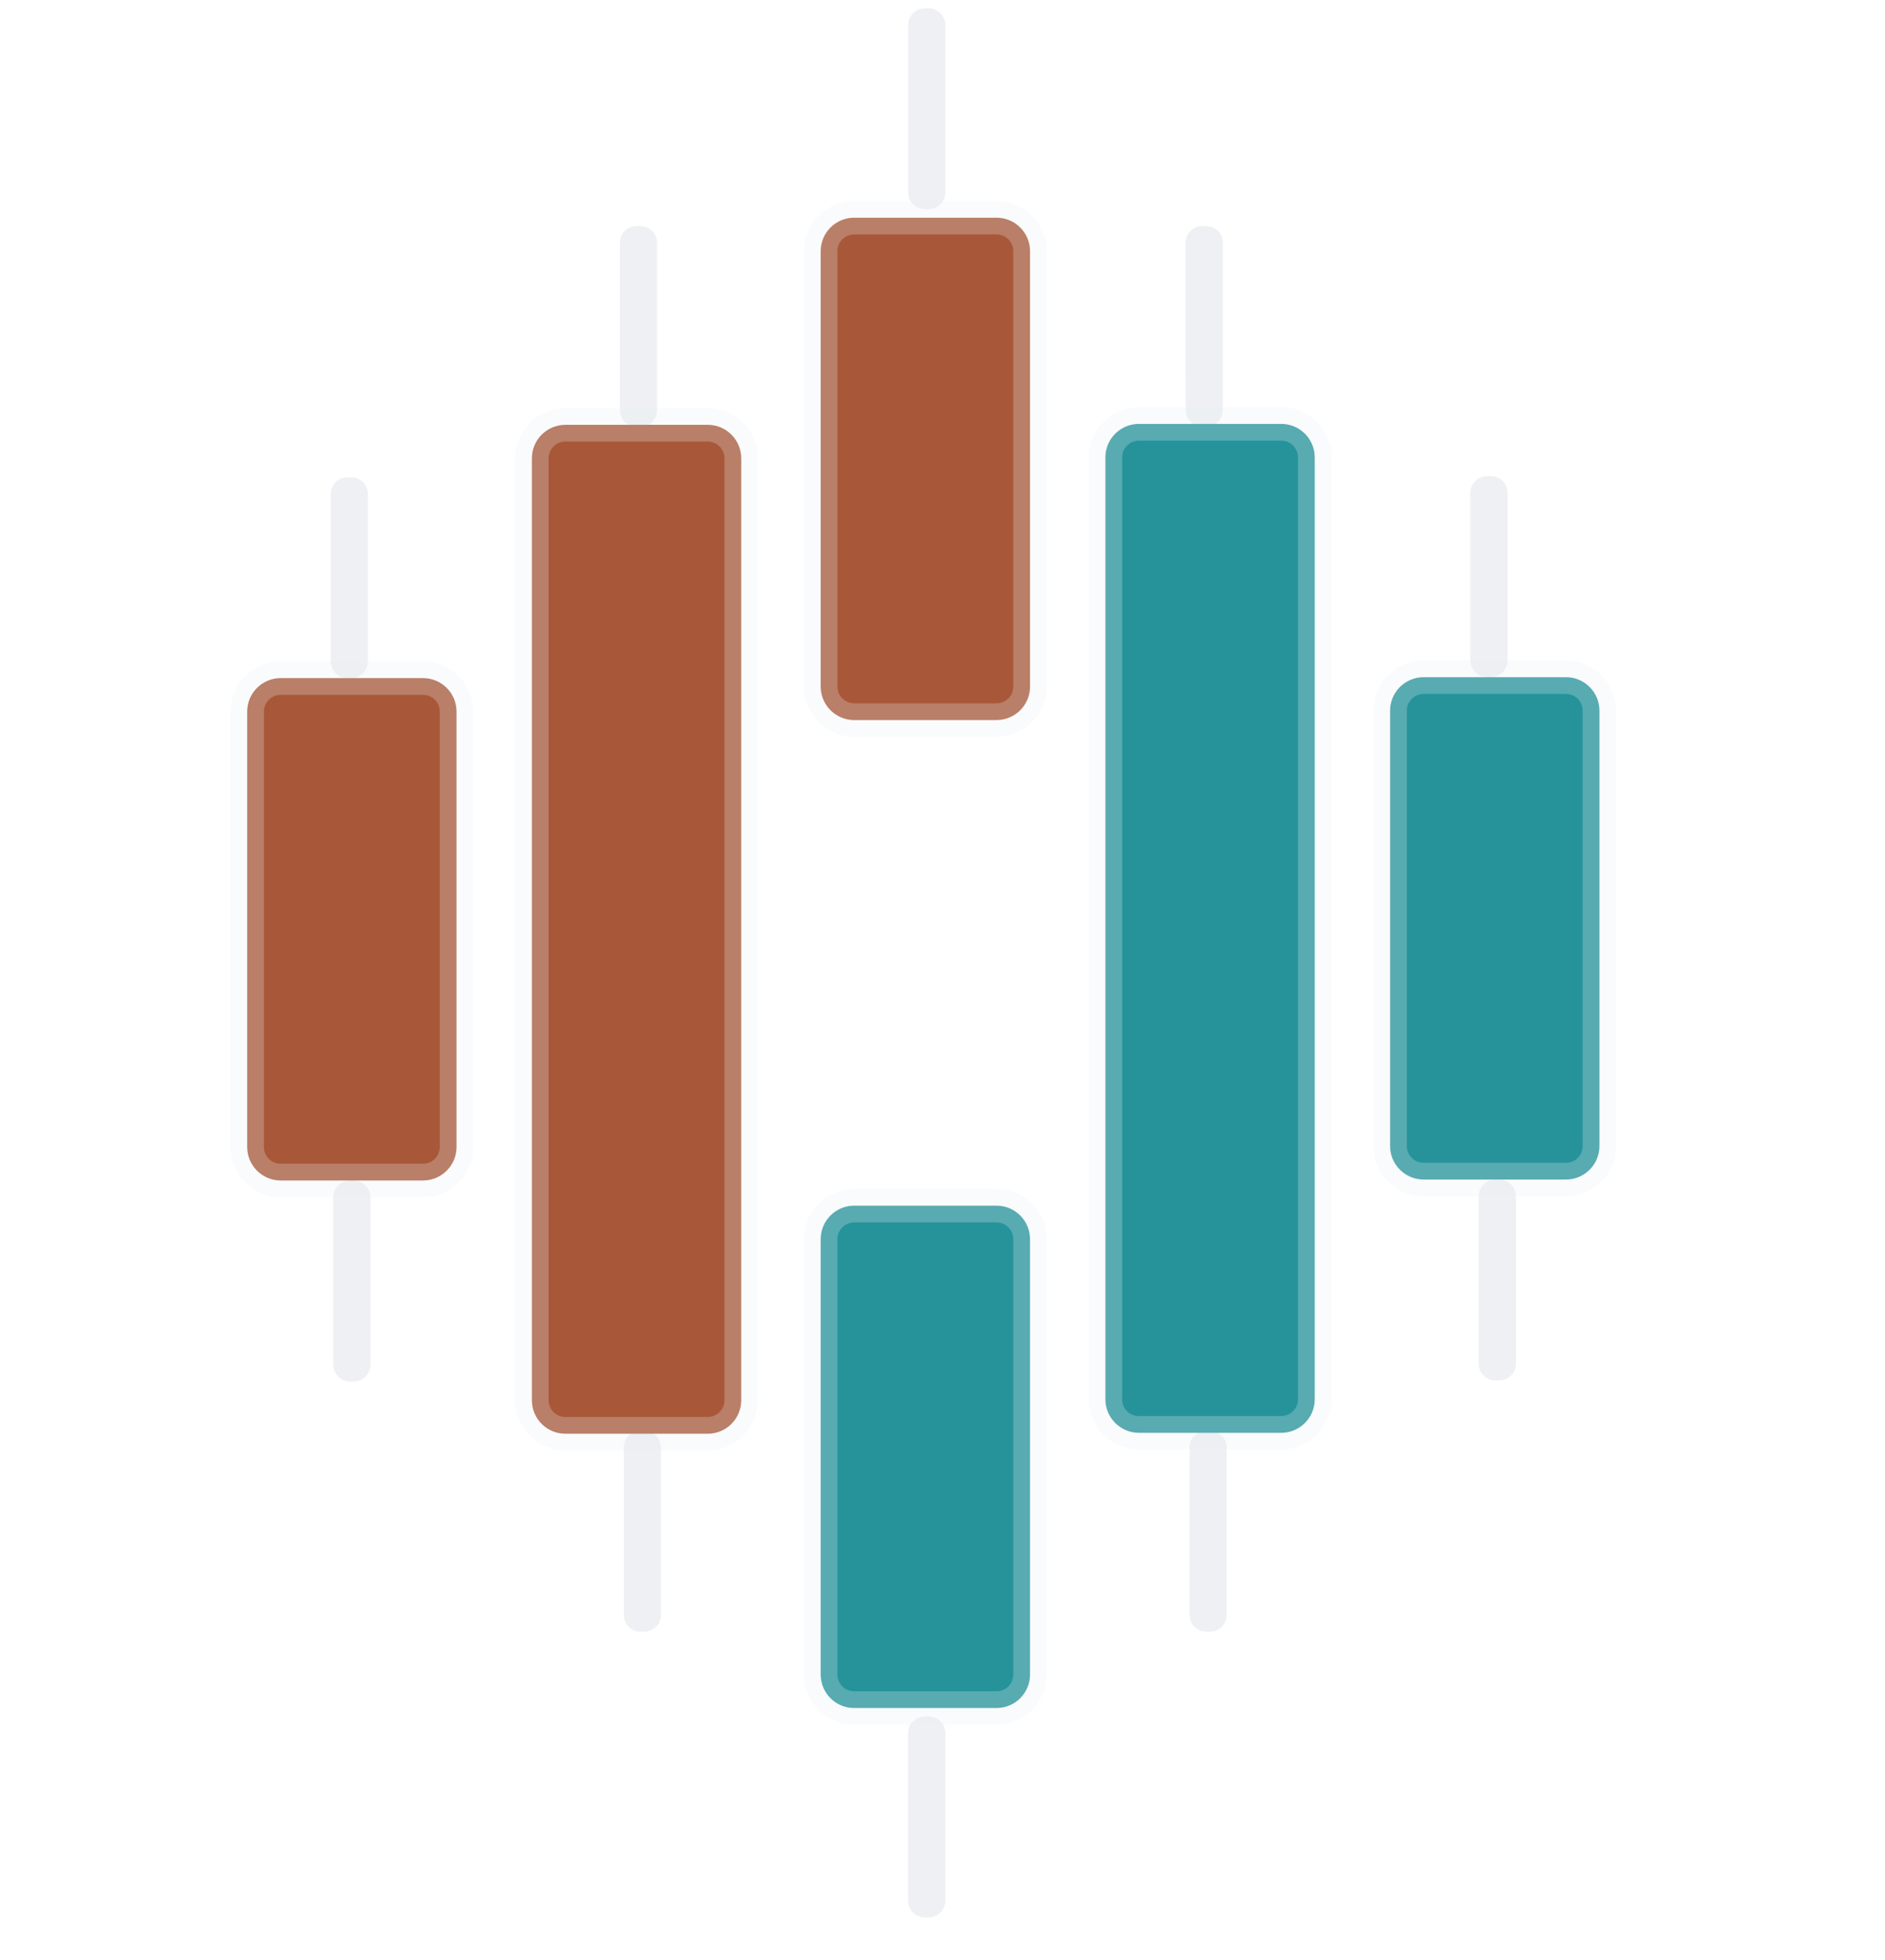
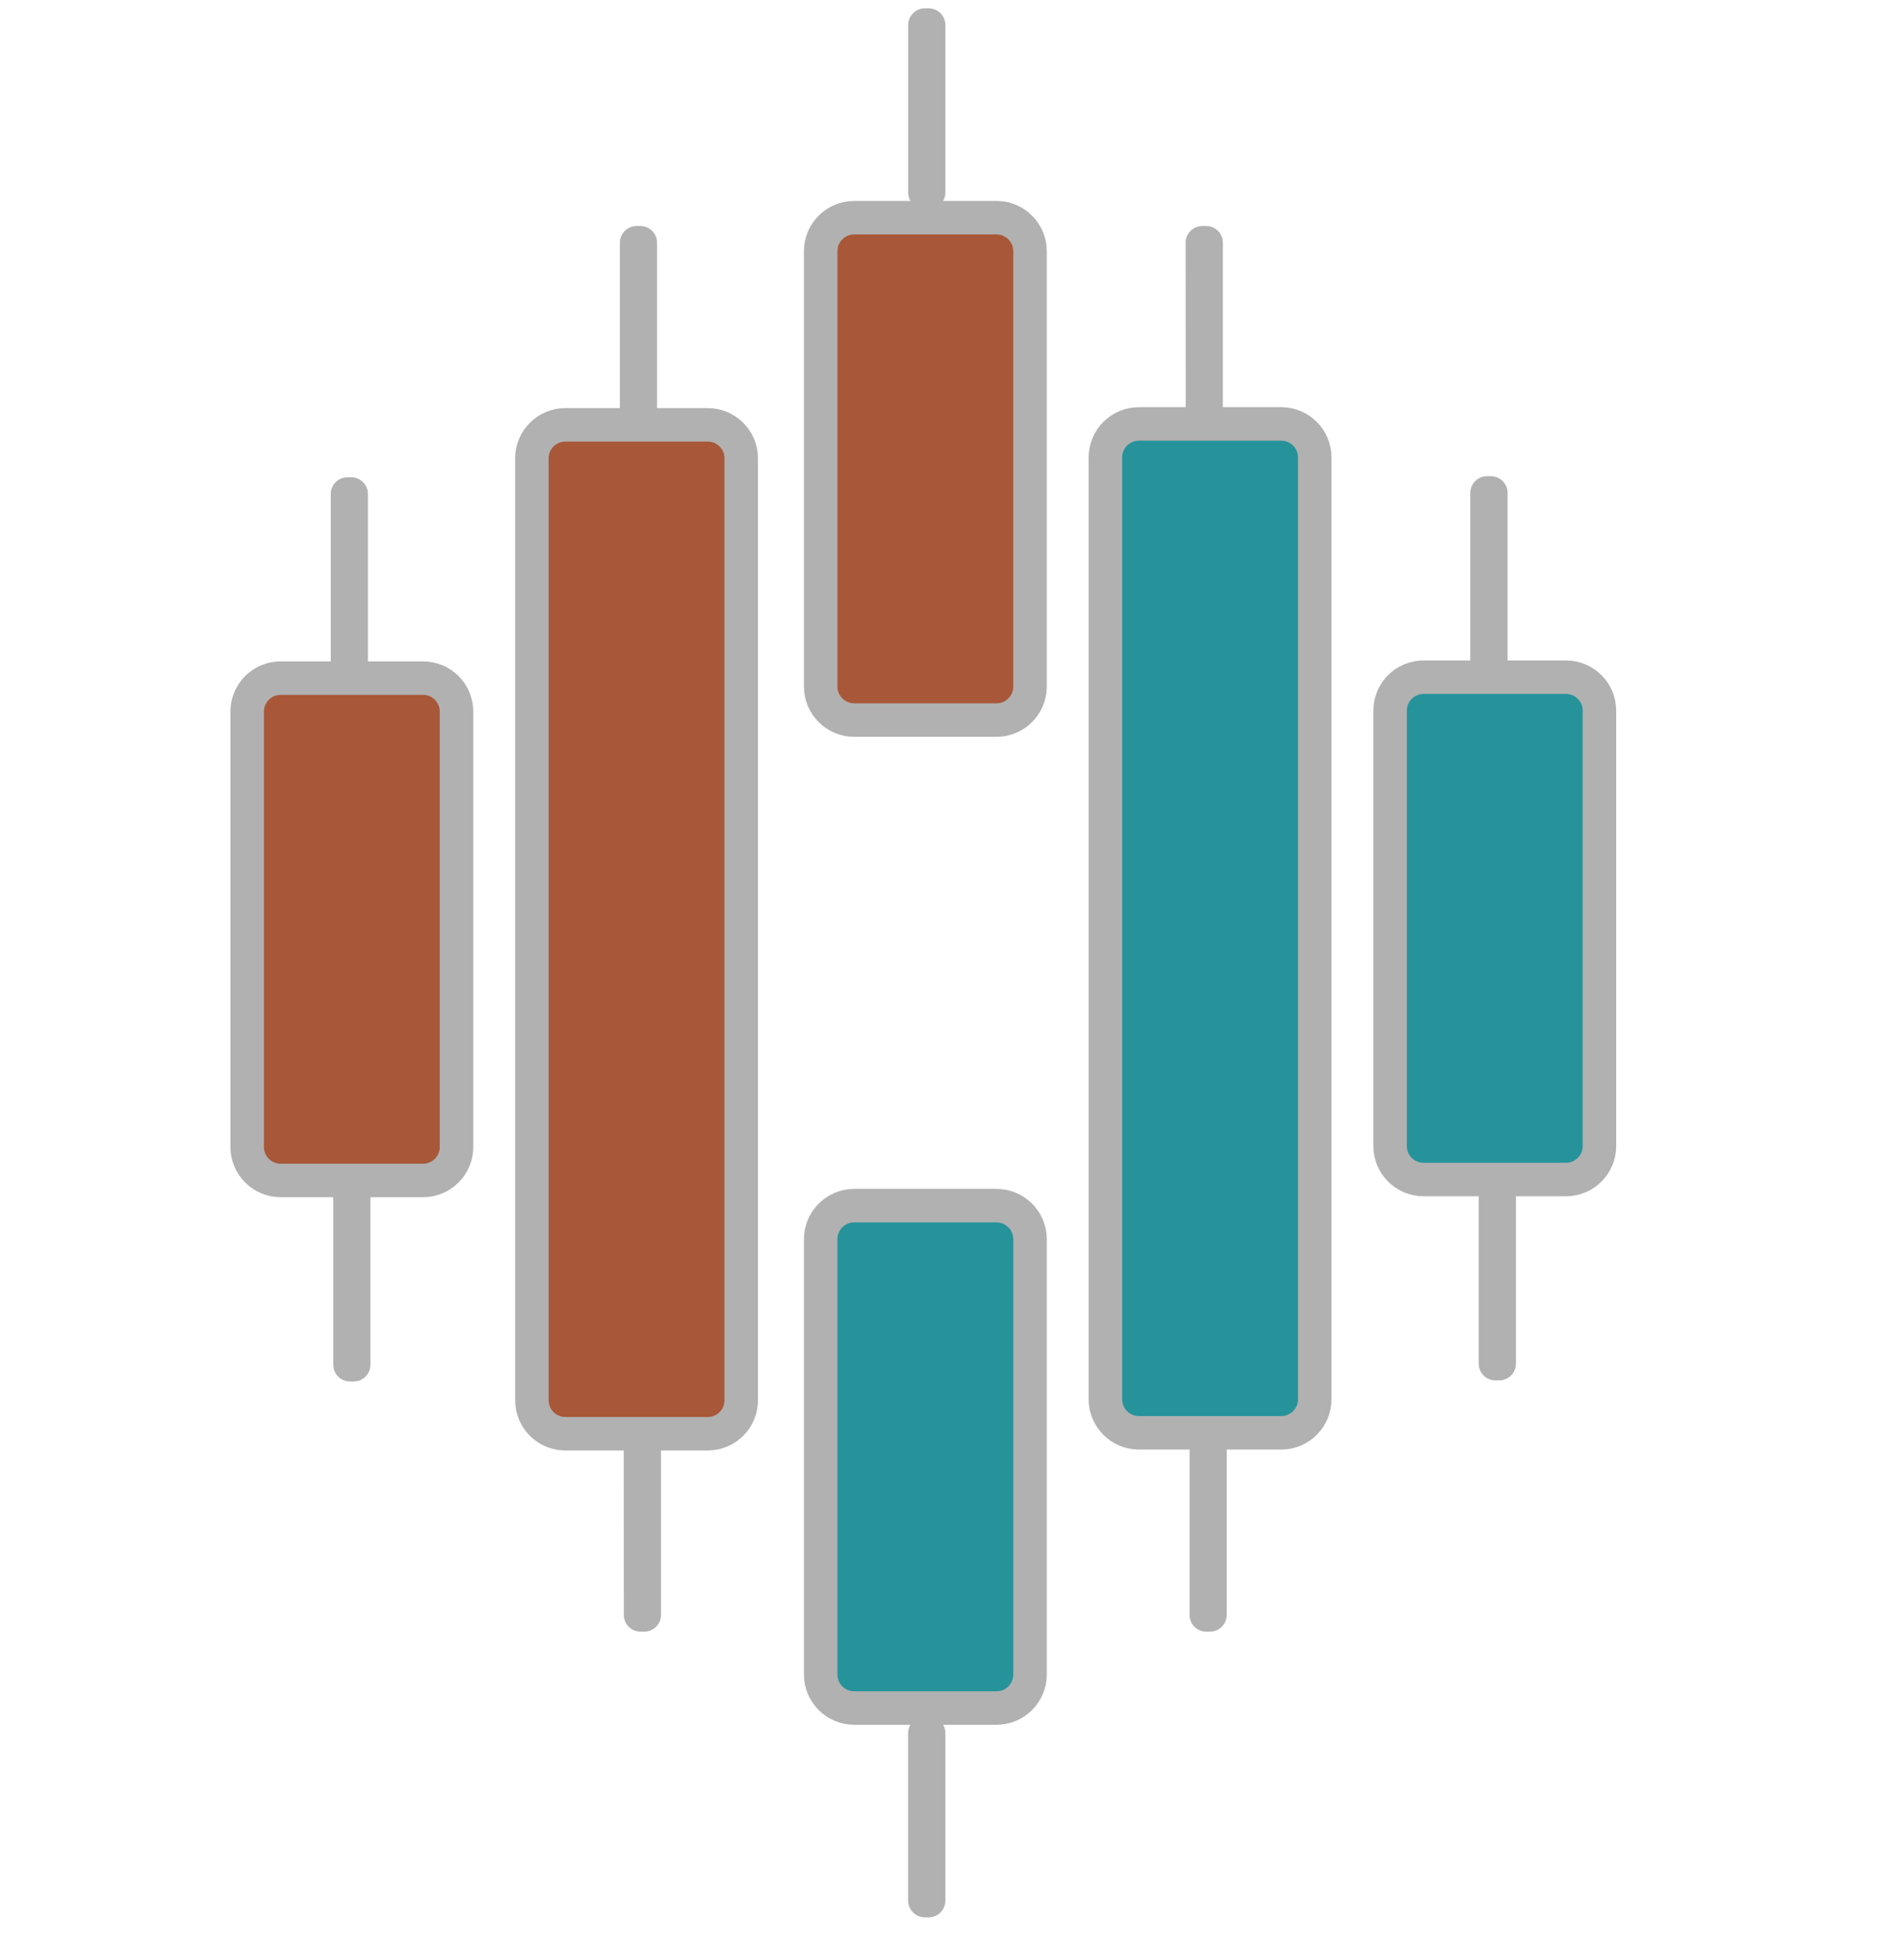
<svg xmlns="http://www.w3.org/2000/svg" version="1.2" viewBox="0 0 173 234" width="502" height="522">
  <style>
- .wick { fill: none; stroke: #eef0f3; stroke-linejoin: round; stroke-width: 4; }
-   .candle { stroke: #eef0f341; stroke-linejoin: round; stroke-width: 4; }
+ .wick { fill: none; stroke: #b1b1b1; stroke-linejoin: round; stroke-width: 4; }
+   .candle { stroke: #b1b1b1; stroke-linejoin: round; stroke-width: 4; }
  .accent { fill: #26939b; }
  .accent2 { fill: #a85838; }
  </style>
  <g id="logo">
    <g id="velas">
      <path class="wick" d="M15.78 143 L16.22 143 L16.22 163 L15.78 163 Z M15.48 59 L15.92 59 L15.92 79 L15.48 79 Z M50.47 172.89 L50.92 172.89 L50.92 192.88 L50.48 192.88 Z M50.01 28.99 L50.45 28.99 L50.45 48.99 L50.01 48.99 Z M84.44 2.99 L84.88 2.99 L84.88 22.99 L84.44 22.99 Z M152.02 78.87 L151.57 78.87 L151.57 58.87 L152.02 58.87 Z M153.02 162.87 L152.57 162.87 L152.57 142.87 L153.02 142.87 Z M118.02 48.98 L117.58 48.98 L117.57 28.99 L118.02 28.99 Z M118.48 192.88 L118.04 192.88 L118.04 172.88 L118.48 172.88 Z M84.88 227 L84.43 227 L84.43 207 L84.88 207 Z" />
      <path class="candle accent2" d="M41.5 50.74 L58.5 50.74 C60.71 50.74 62.5 52.53 62.5 54.74 L62.5 167.24 C62.5 169.45 60.71 171.24 58.5 171.24 L41.5 171.24 C39.29 171.24 37.5 169.45 37.5 167.24 L37.5 54.74 C37.5 52.53 39.29 50.74 41.5 50.74 Z" />
      <path class="candle accent2" d="M7.5 80.99 L24.5 80.99 C26.71 80.99 28.5 82.78 28.5 84.99 L28.5 136.99 C28.5 139.2 26.71 140.99 24.5 140.99 L7.5 140.99 C5.29 140.99 3.5 139.2 3.5 136.99 L3.5 84.99 C3.5 82.78 5.29 80.99 7.5 80.99 Z" />
      <path class="candle accent" d="M126.99 171.13 L109.99 171.13 C107.78 171.13 105.99 169.33 105.99 167.13 L105.99 54.63 C105.99 52.42 107.78 50.63 109.99 50.63 L126.99 50.63 C129.2 50.63 130.99 52.42 130.99 54.63 L130.99 167.13 C130.99 169.33 129.2 171.13 126.99 171.13 Z" />
      <path class="candle accent" d="M160.99 140.88 L143.99 140.88 C141.78 140.88 139.99 139.08 139.99 136.88 L139.99 84.88 C139.99 82.67 141.78 80.88 143.99 80.88 L160.99 80.88 C163.2 80.88 164.99 82.67 164.99 84.88 L164.99 136.88 C164.99 139.08 163.2 140.88 160.99 140.88 Z" />
      <path class="candle accent2" d="M75.99 26 L92.99 26 C95.2 26 96.99 27.79 96.99 30 L96.99 82 C96.99 84.21 95.2 86 92.99 86 L75.99 86 C73.78 86 71.99 84.21 71.99 82 L71.99 30 C71.99 27.79 73.78 26 75.99 26 Z" />
      <path class="candle accent" d="M92.99 204 L75.99 204 C73.78 204 71.99 202.21 71.99 200 L71.99 148 C71.99 145.79 73.78 144 75.99 144 L92.99 144 C95.2 144 96.99 145.79 96.99 148 L96.99 200 C96.99 202.21 95.2 204 92.99 204 Z" />
    </g>
  </g>
</svg>
